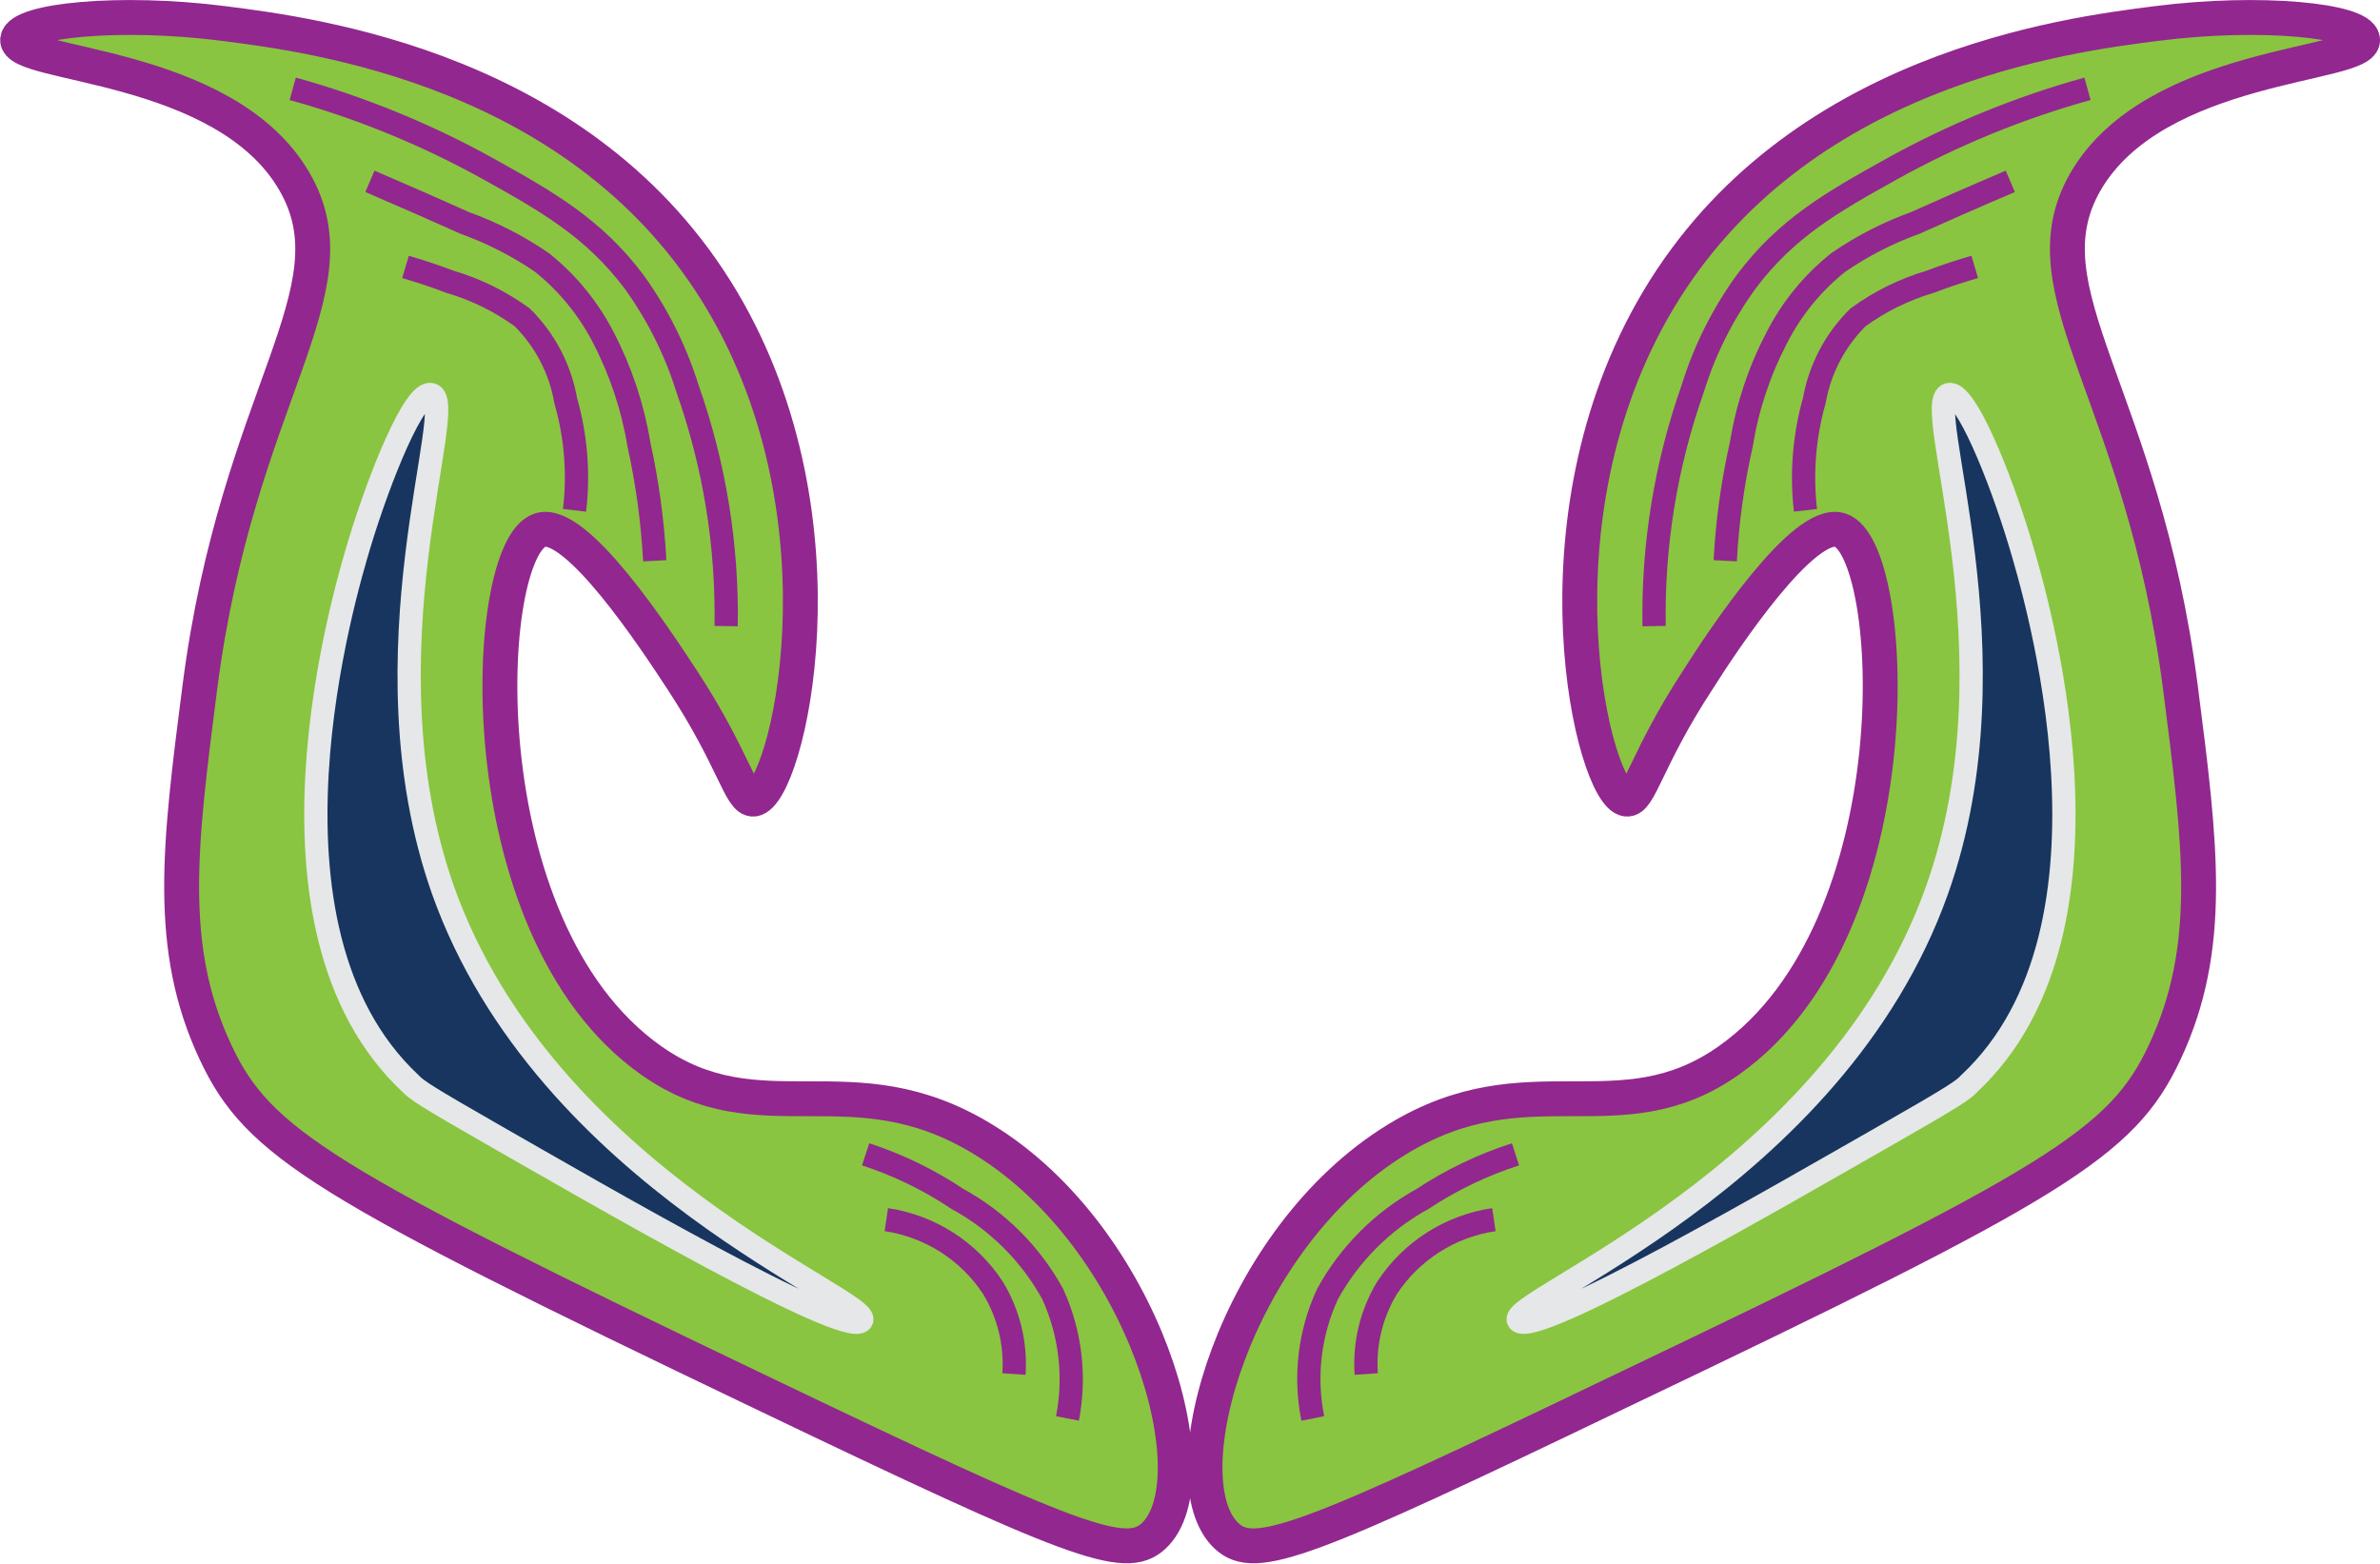
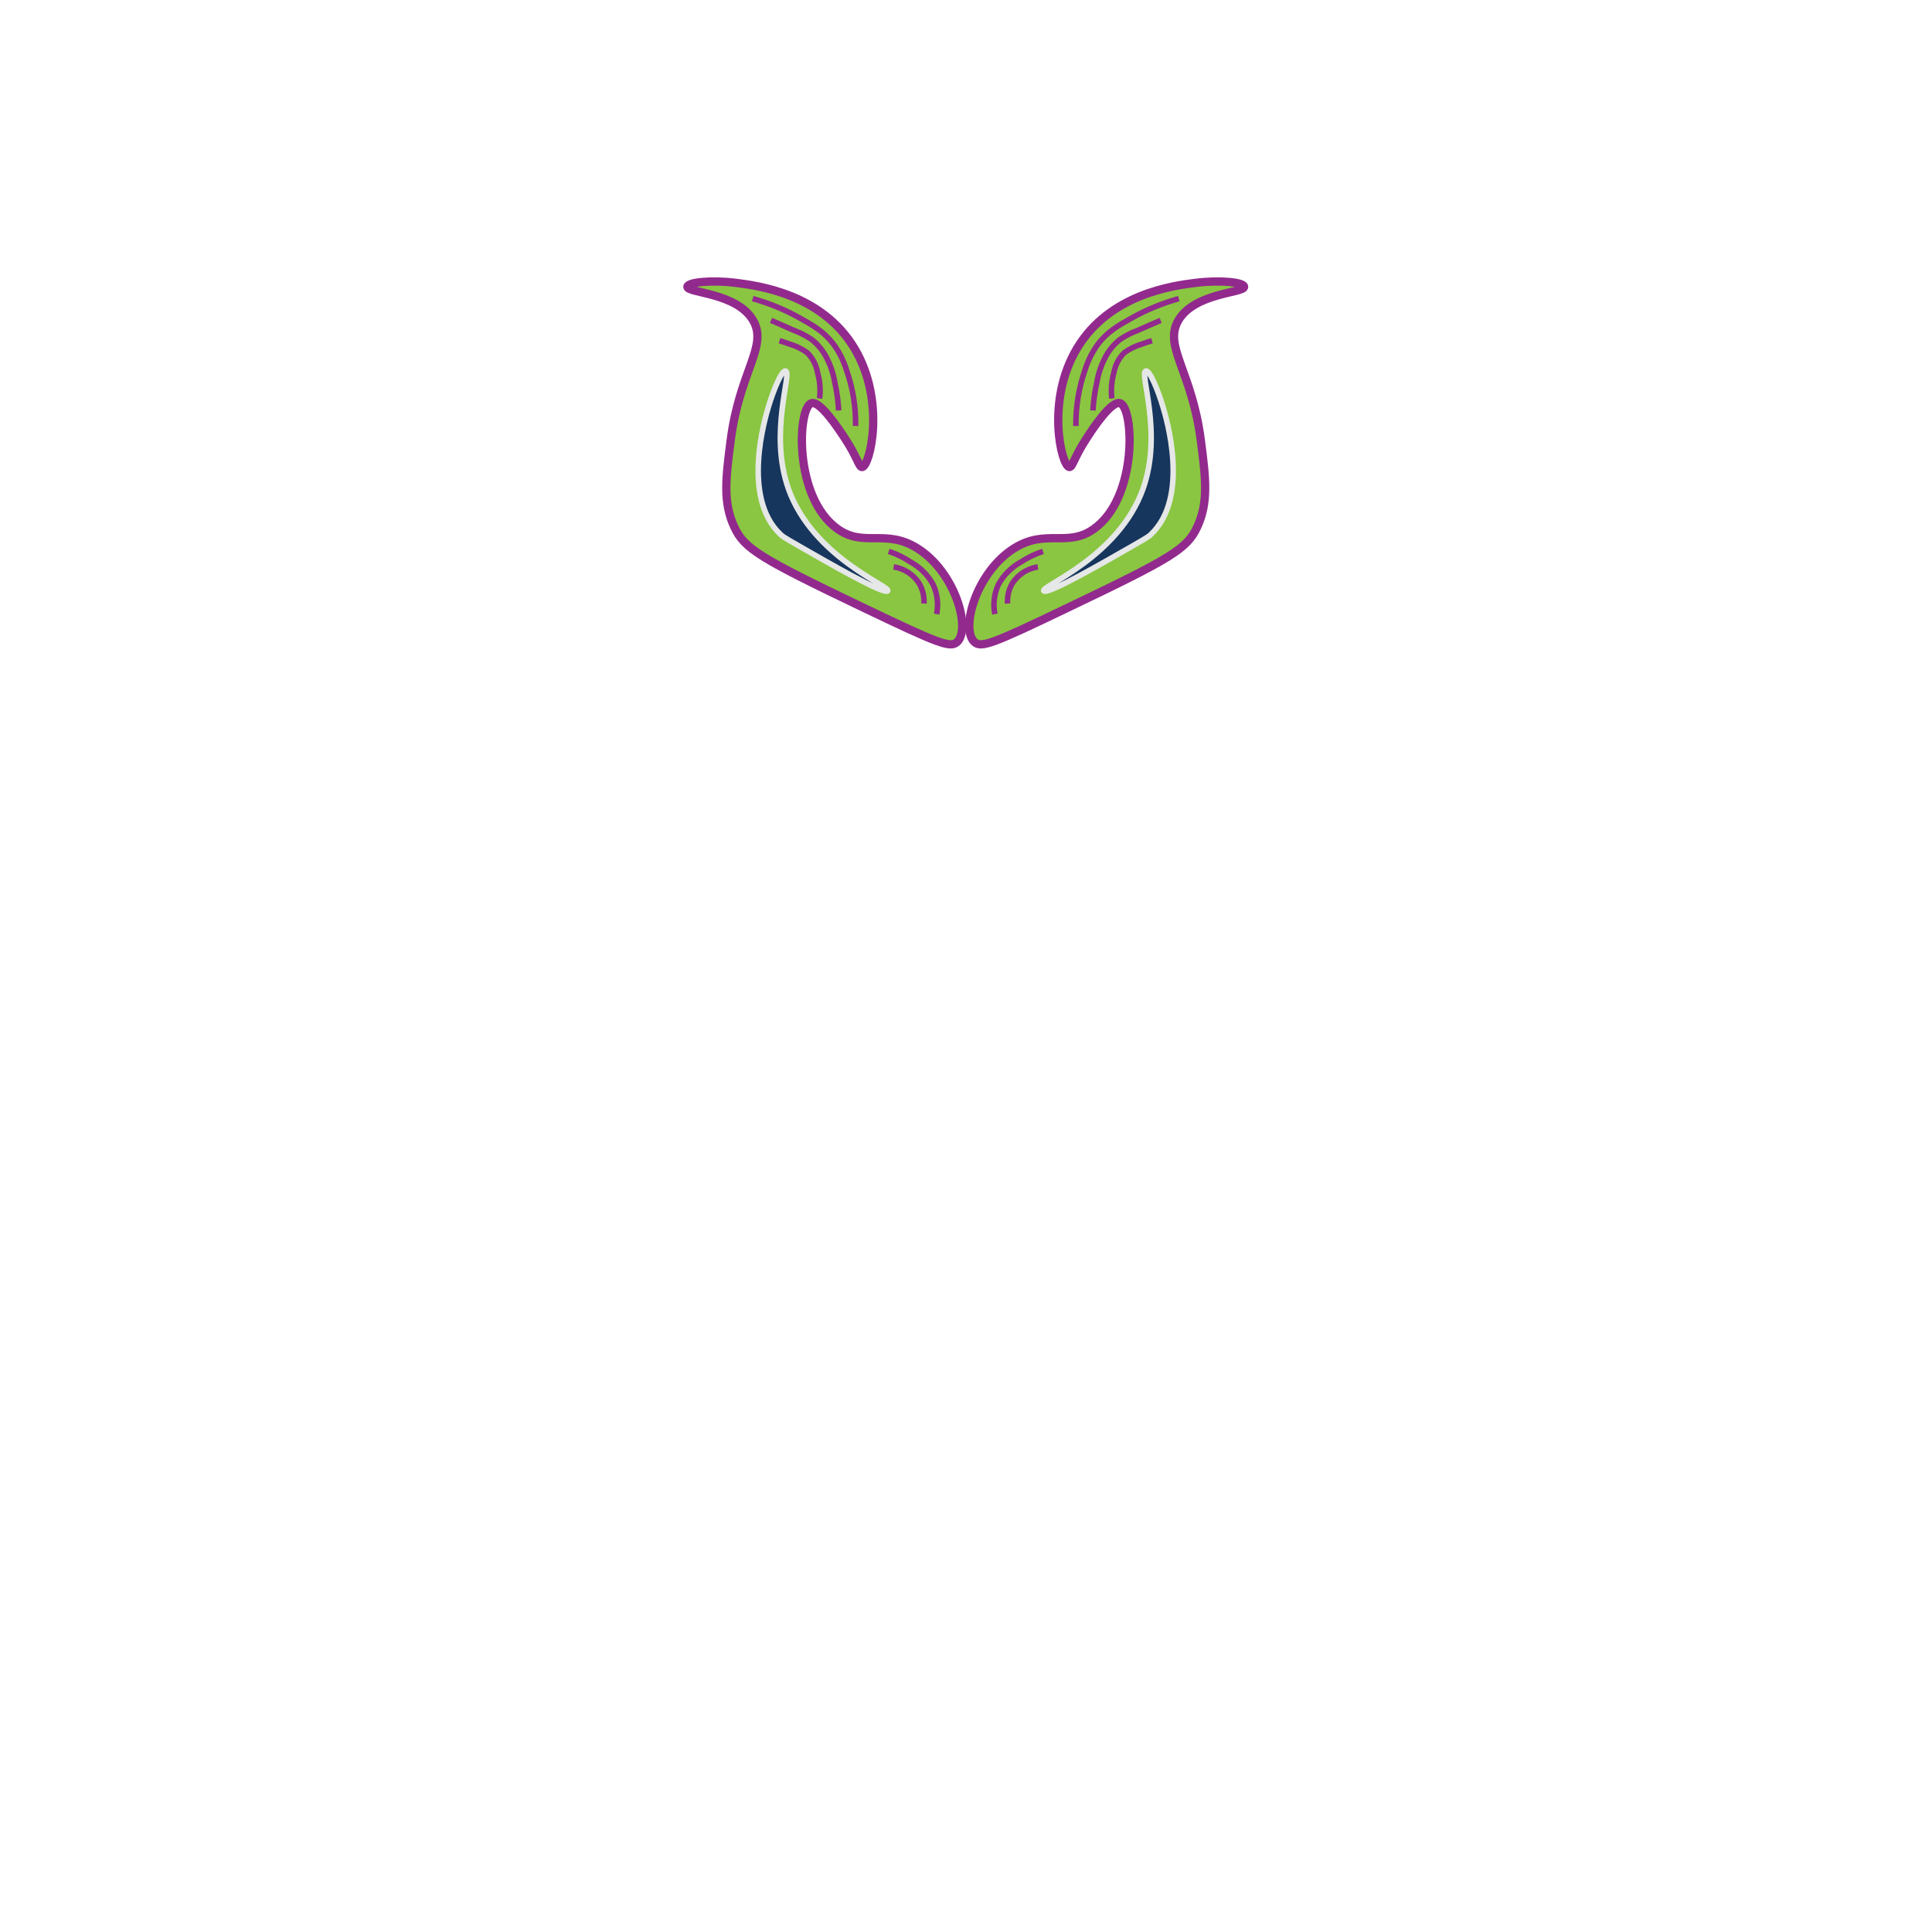
- <svg xmlns="http://www.w3.org/2000/svg" viewBox="0 0 102.36 67.24">
+ <svg xmlns="http://www.w3.org/2000/svg" id="Layer_1" data-name="Layer 1" viewBox="0 0 350 350">
  <defs>
-     <style>.cls-1,.cls-2{fill:#89c540;stroke:#92278f;}.cls-1,.cls-2,.cls-3{stroke-miterlimit:10;}.cls-1{stroke-width:1.5px;}.cls-3{fill:#17355e;stroke:#e6e7e8;}</style>
+     <style>
+       .cls-1, .cls-2 {
+         fill: #8ac641;
+         stroke: #922a8e;
+       }
+ 
+       .cls-1, .cls-2, .cls-3 {
+         stroke-miterlimit: 10;
+       }
+ 
+       .cls-1 {
+         stroke-width: 1.5px;
+       }
+ 
+       .cls-3 {
+         fill: #17365e;
+         stroke: #e6e7e7;
+       }
+     </style>
  </defs>
-   <g id="Layer_1" data-name="Layer 1">
-     <path class="cls-1" d="M182.3,107.19c-2.61-2.41.38-12.82,7.32-17.06,5.66-3.47,9.57-.06,14.29-3.41,8.07-5.71,7.27-22,4.77-22.8-1.56-.5-5,4.67-6.13,6.46-2.22,3.4-2.49,5.18-3.06,5.11-1.42-.19-4.31-11.92,1.36-21.45,5.92-9.94,17.56-11.42,21.45-11.91,4.47-.57,8.73-.13,8.85.68.17,1.18-8.93.95-11.92,6.13-2.72,4.73,2.47,9.12,4.09,21.78.87,6.77,1.43,11.16-.68,15.66C220.8,90.31,218,92,199.15,101,185.71,107.46,183.52,108.32,182.3,107.19Z" transform="translate(-129.54 -41.12)" />
-     <path class="cls-2" d="M200.68,68.05a29.17,29.17,0,0,1,1.66-10.21,15.7,15.7,0,0,1,2.3-4.6c1.72-2.3,3.69-3.42,6.22-4.83a38.63,38.63,0,0,1,8.46-3.47" transform="translate(-129.54 -41.12)" />
-     <path class="cls-2" d="M203.74,65.24a29.73,29.73,0,0,1,.69-5,15.1,15.1,0,0,1,1.53-4.6,9.87,9.87,0,0,1,2.64-3.23,14.47,14.47,0,0,1,3.31-1.7c1.09-.49,2.47-1.1,4.09-1.79" transform="translate(-129.54 -41.12)" />
-     <path class="cls-2" d="M207.19,63.07a12.23,12.23,0,0,1,.38-4.72,6.67,6.67,0,0,1,1.88-3.58,10.16,10.16,0,0,1,3.1-1.53c.78-.3,1.45-.5,1.92-.64" transform="translate(-129.54 -41.12)" />
-     <path class="cls-2" d="M186,102.13a8.67,8.67,0,0,1,.64-5.36,10.37,10.37,0,0,1,4.08-4.08,16.3,16.3,0,0,1,4-1.92" transform="translate(-129.54 -41.12)" />
-     <path class="cls-2" d="M188.3,100.22a6.3,6.3,0,0,1,.89-3.7,6.66,6.66,0,0,1,4.6-2.94" transform="translate(-129.54 -41.12)" />
-     <path class="cls-3" d="M212.85,79.4c-4.43,12.47-18.59,17.69-18,18.52s11.47-5.5,15.7-7.91c3.13-1.79,3.42-2,3.7-2.3,7.15-6.71,2.8-21.14,2.17-23.24-.86-2.86-2.35-6.54-3.06-6.38C212.09,58.36,216.47,69.21,212.85,79.4Z" transform="translate(-129.54 -41.12)" />
-     <path class="cls-1" d="M179.15,107.19c2.61-2.41-.38-12.82-7.32-17.06-5.66-3.47-9.57-.06-14.3-3.41-8.06-5.71-7.27-22-4.76-22.8,1.55-.5,4.95,4.67,6.12,6.46,2.23,3.4,2.5,5.18,3.07,5.11,1.42-.19,4.3-11.92-1.37-21.45C154.68,44.1,143,42.62,139.15,42.13c-4.47-.57-8.74-.13-8.85.68-.17,1.18,8.93.95,11.91,6.13,2.73,4.73-2.46,9.12-4.08,21.78-.87,6.77-1.43,11.16.68,15.66,1.84,3.93,4.62,5.61,23.49,14.64C175.74,107.46,177.93,108.32,179.15,107.19Z" transform="translate(-129.54 -41.12)" />
-     <path class="cls-2" d="M160.77,68.05a29.17,29.17,0,0,0-1.66-10.21,16,16,0,0,0-2.3-4.6c-1.73-2.3-3.69-3.42-6.22-4.83a38.63,38.63,0,0,0-8.46-3.47" transform="translate(-129.54 -41.12)" />
-     <path class="cls-2" d="M157.7,65.24a31,31,0,0,0-.68-5,15.38,15.38,0,0,0-1.53-4.6,10,10,0,0,0-2.64-3.23,14.66,14.66,0,0,0-3.32-1.7c-1.09-.49-2.47-1.1-4.08-1.79" transform="translate(-129.54 -41.12)" />
-     <path class="cls-2" d="M154.25,63.07a12,12,0,0,0-.38-4.72A6.65,6.65,0,0,0,152,54.77a10.12,10.12,0,0,0-3.11-1.53c-.78-.3-1.44-.5-1.91-.64" transform="translate(-129.54 -41.12)" />
-     <path class="cls-2" d="M175.45,102.13a8.82,8.82,0,0,0-.64-5.36,10.33,10.33,0,0,0-4.09-4.08,16.09,16.09,0,0,0-3.95-1.92" transform="translate(-129.54 -41.12)" />
-     <path class="cls-2" d="M173.15,100.22a6.33,6.33,0,0,0-.9-3.7,6.65,6.65,0,0,0-4.59-2.94" transform="translate(-129.54 -41.12)" />
-     <path class="cls-3" d="M148.59,79.4c4.43,12.47,18.59,17.69,18,18.52s-11.48-5.5-15.7-7.91c-3.13-1.79-3.42-2-3.71-2.3-7.15-6.71-2.8-21.14-2.17-23.24.87-2.86,2.35-6.54,3.07-6.38C149.35,58.36,145,69.21,148.59,79.4Z" transform="translate(-129.54 -41.12)" />
+   <g id="Horn_1">
+     <path class="cls-1" d="M176.53,116.31c-2.61-2.41.38-12.82,7.32-17.06,5.66-3.47,9.57-.06,14.29-3.41,8.07-5.71,7.27-22,4.77-22.8-1.56-.5-5,4.67-6.13,6.46-2.22,3.4-2.49,5.18-3.06,5.11-1.42-.19-4.31-11.92,1.36-21.45,5.92-9.94,17.56-11.42,21.45-11.91,4.47-.57,8.73-.13,8.85.68.17,1.18-8.93,1-11.92,6.13-2.72,4.73,2.47,9.12,4.09,21.78.87,6.77,1.43,11.16-.68,15.66-1.84,3.93-4.64,5.62-23.49,14.62C179.94,116.58,177.75,117.44,176.53,116.31Z" />
+     <path class="cls-2" d="M194.91,77.17A29.58,29.58,0,0,1,196.57,67a15.88,15.88,0,0,1,2.3-4.6c1.72-2.3,3.69-3.42,6.22-4.83a38.92,38.92,0,0,1,8.46-3.47" />
+     <path class="cls-2" d="M198,74.36a30.22,30.22,0,0,1,.69-5,15.29,15.29,0,0,1,1.53-4.6,9.94,9.94,0,0,1,2.64-3.23,14.4,14.4,0,0,1,3.31-1.7c1.09-.49,2.47-1.1,4.09-1.79" />
+     <path class="cls-2" d="M201.42,72.19a12.33,12.33,0,0,1,.38-4.72,6.74,6.74,0,0,1,1.88-3.58,10.31,10.31,0,0,1,3.1-1.53c.78-.3,1.45-.5,1.92-.64" />
+     <path class="cls-2" d="M180.23,111.25a8.74,8.74,0,0,1,.64-5.36,10.46,10.46,0,0,1,4.08-4.08,16.56,16.56,0,0,1,4-1.92" />
+     <path class="cls-2" d="M182.53,109.34a6.33,6.33,0,0,1,.89-3.7,6.7,6.7,0,0,1,4.6-2.94" />
+     <path class="cls-3" d="M207.08,88.52c-4.43,12.47-18.59,17.69-18,18.52s11.47-5.5,15.7-7.91c3.13-1.79,3.42-2,3.7-2.3,7.15-6.71,2.8-21.14,2.17-23.24-.86-2.86-2.35-6.54-3.06-6.38C206.32,67.48,210.7,78.33,207.08,88.52Z" />
+     <path class="cls-1" d="M173.38,116.31c2.61-2.41-.38-12.82-7.32-17.06-5.66-3.47-9.57-.06-14.3-3.41-8.06-5.71-7.27-22-4.76-22.8,1.55-.5,4.95,4.67,6.12,6.46,2.23,3.4,2.5,5.18,3.07,5.11,1.42-.19,4.3-11.92-1.37-21.45-5.91-9.94-17.59-11.42-21.44-11.91-4.47-.57-8.74-.13-8.85.68-.17,1.18,8.93,1,11.91,6.13,2.73,4.73-2.46,9.12-4.08,21.78-.87,6.77-1.43,11.16.68,15.66,1.84,3.93,4.62,5.61,23.49,14.64C170,116.58,172.16,117.44,173.38,116.31Z" />
+     <path class="cls-2" d="M155,77.17A29.12,29.12,0,0,0,153.34,67a15.88,15.88,0,0,0-2.3-4.6c-1.73-2.3-3.69-3.42-6.22-4.83a38.52,38.52,0,0,0-8.46-3.47" />
+     <path class="cls-2" d="M151.93,74.36a30.2,30.2,0,0,0-.68-5,15.29,15.29,0,0,0-1.53-4.6,9.94,9.94,0,0,0-2.64-3.23,14.66,14.66,0,0,0-3.32-1.7c-1.09-.49-2.47-1.1-4.08-1.79" />
+     <path class="cls-2" d="M148.48,72.19a12,12,0,0,0-.38-4.72,6.59,6.59,0,0,0-1.87-3.58,10.25,10.25,0,0,0-3.11-1.53c-.78-.3-1.44-.5-1.91-.64" />
+     <path class="cls-2" d="M169.68,111.25a8.75,8.75,0,0,0-.64-5.36,10.23,10.23,0,0,0-4.09-4.08A16.05,16.05,0,0,0,161,99.89" />
+     <path class="cls-2" d="M167.38,109.34a6.24,6.24,0,0,0-.9-3.7,6.64,6.64,0,0,0-4.59-2.94" />
+     <path class="cls-3" d="M142.82,88.52c4.43,12.47,18.59,17.69,18,18.52s-11.48-5.5-15.7-7.91c-3.13-1.79-3.42-2-3.71-2.3-7.15-6.71-2.8-21.14-2.17-23.24.87-2.86,2.35-6.54,3.07-6.38C143.58,67.48,139.23,78.33,142.82,88.52Z" />
  </g>
</svg>
